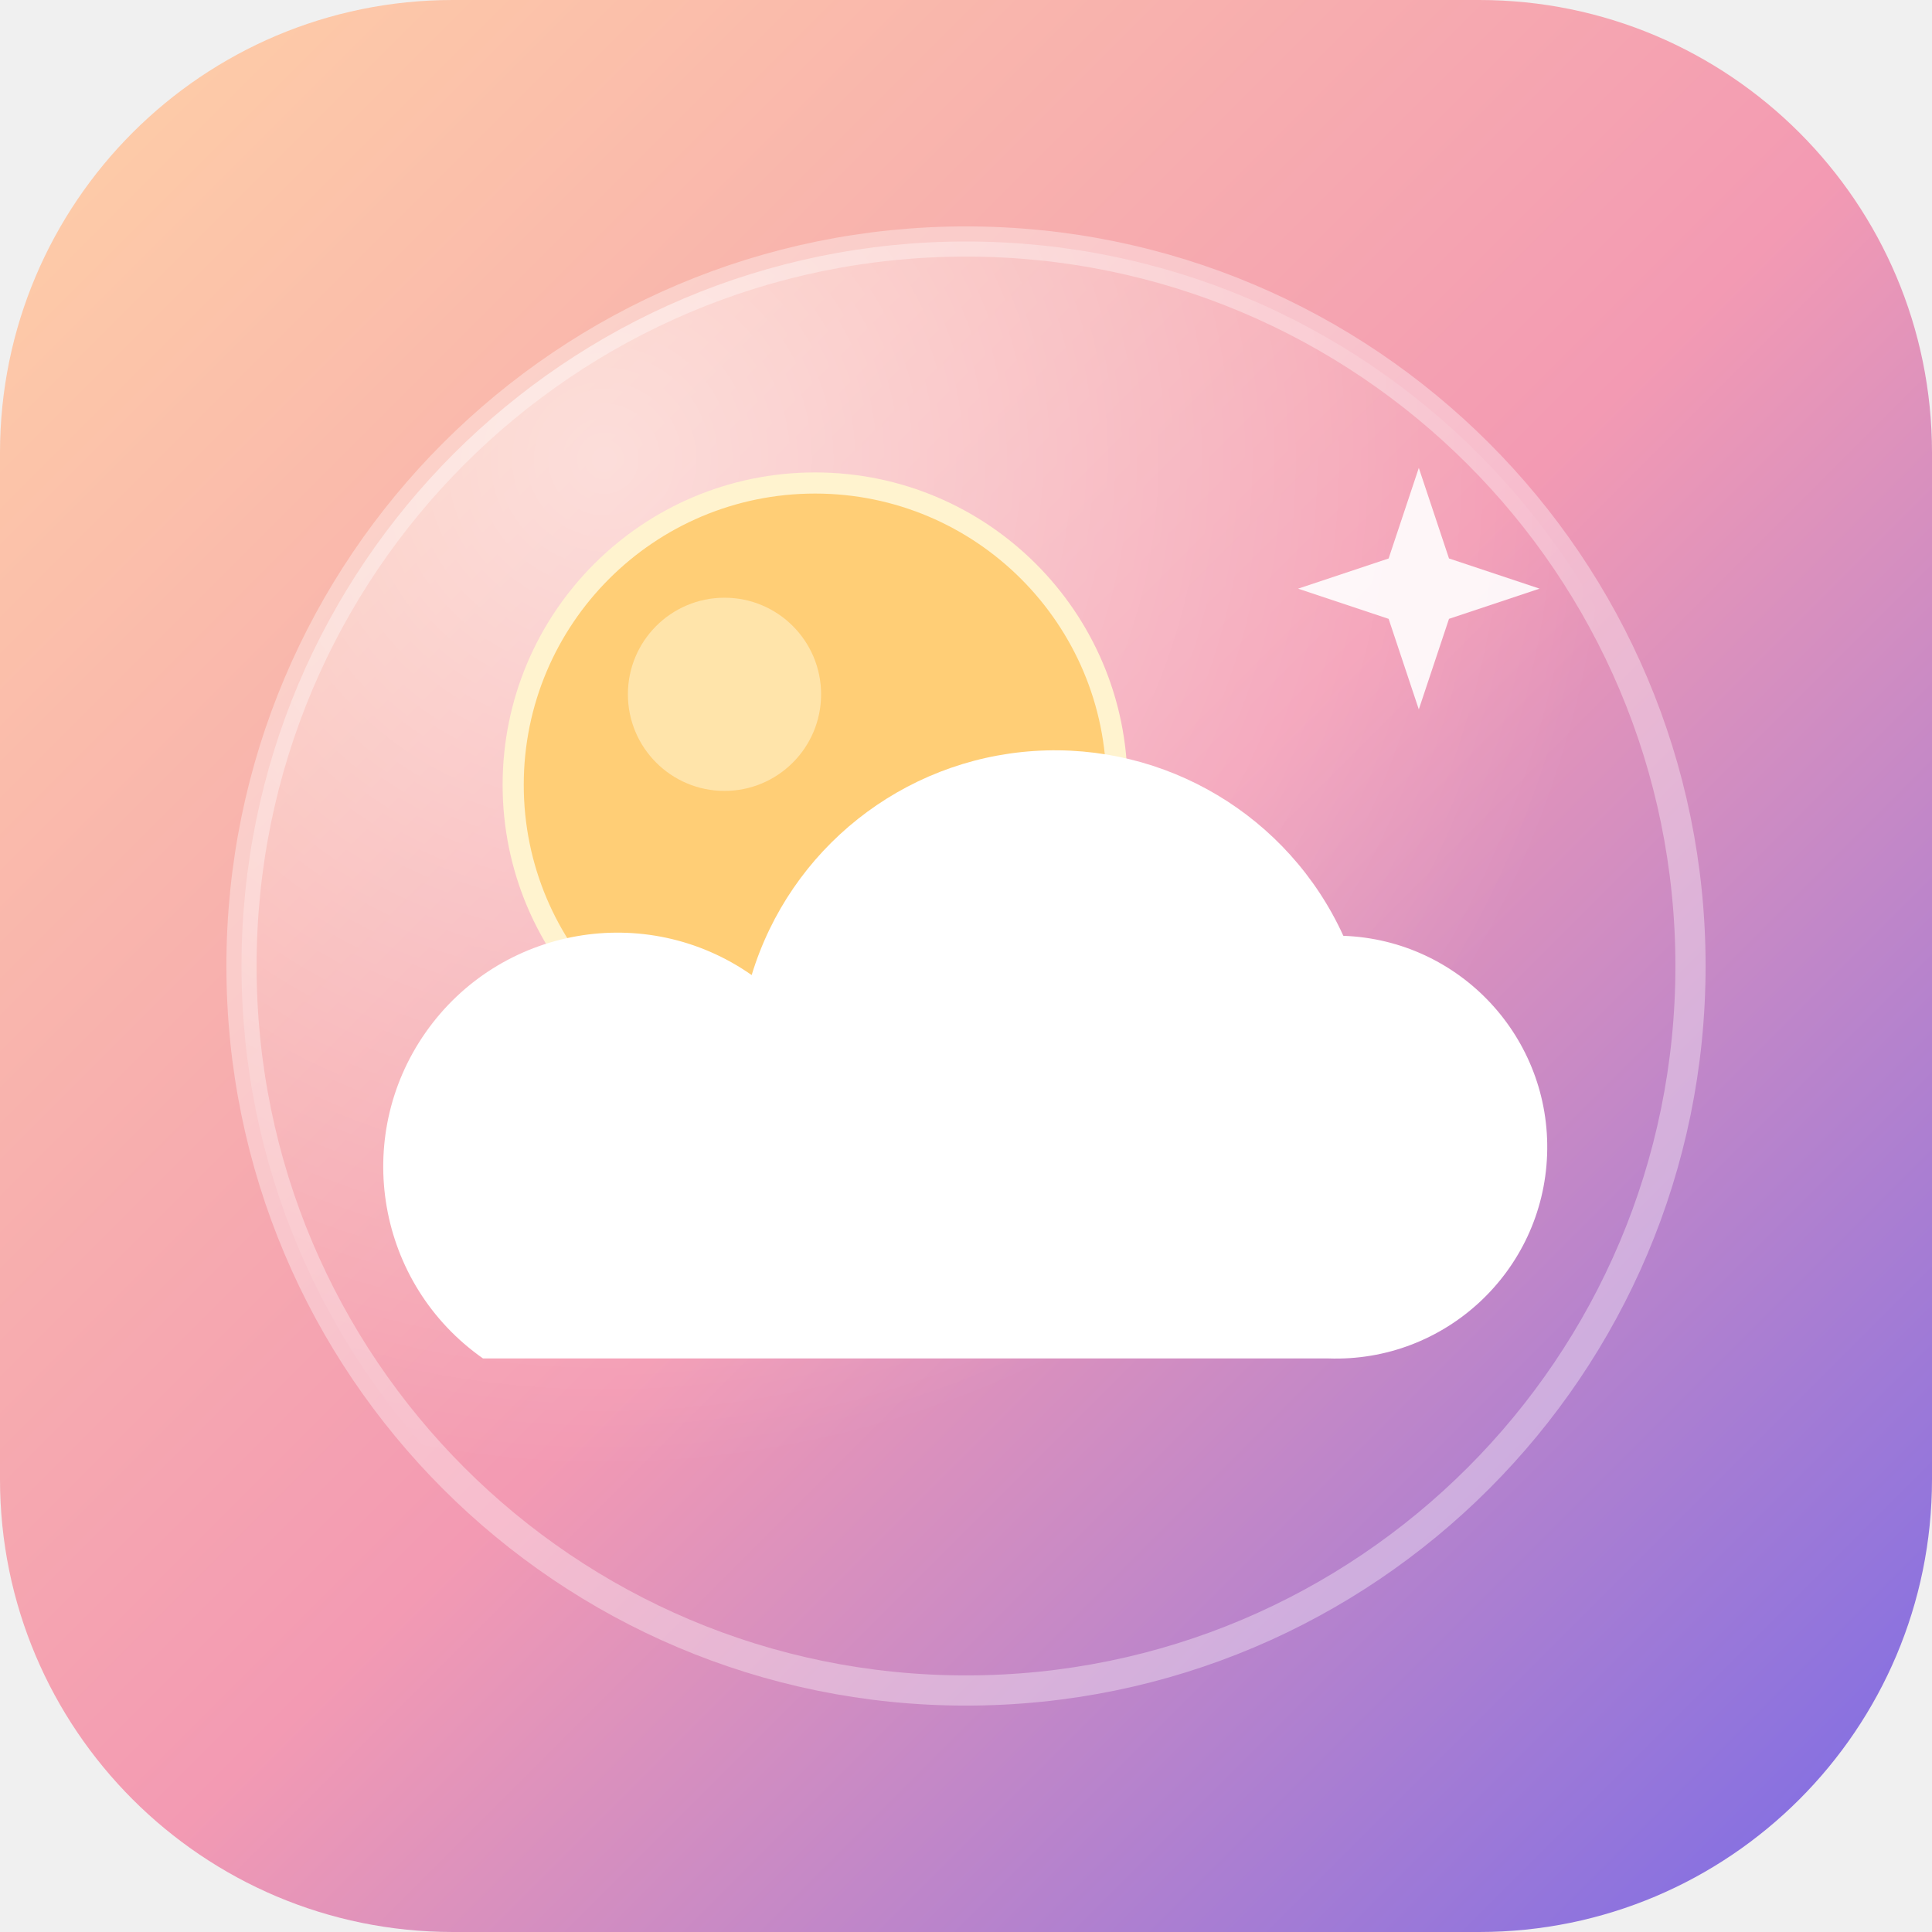
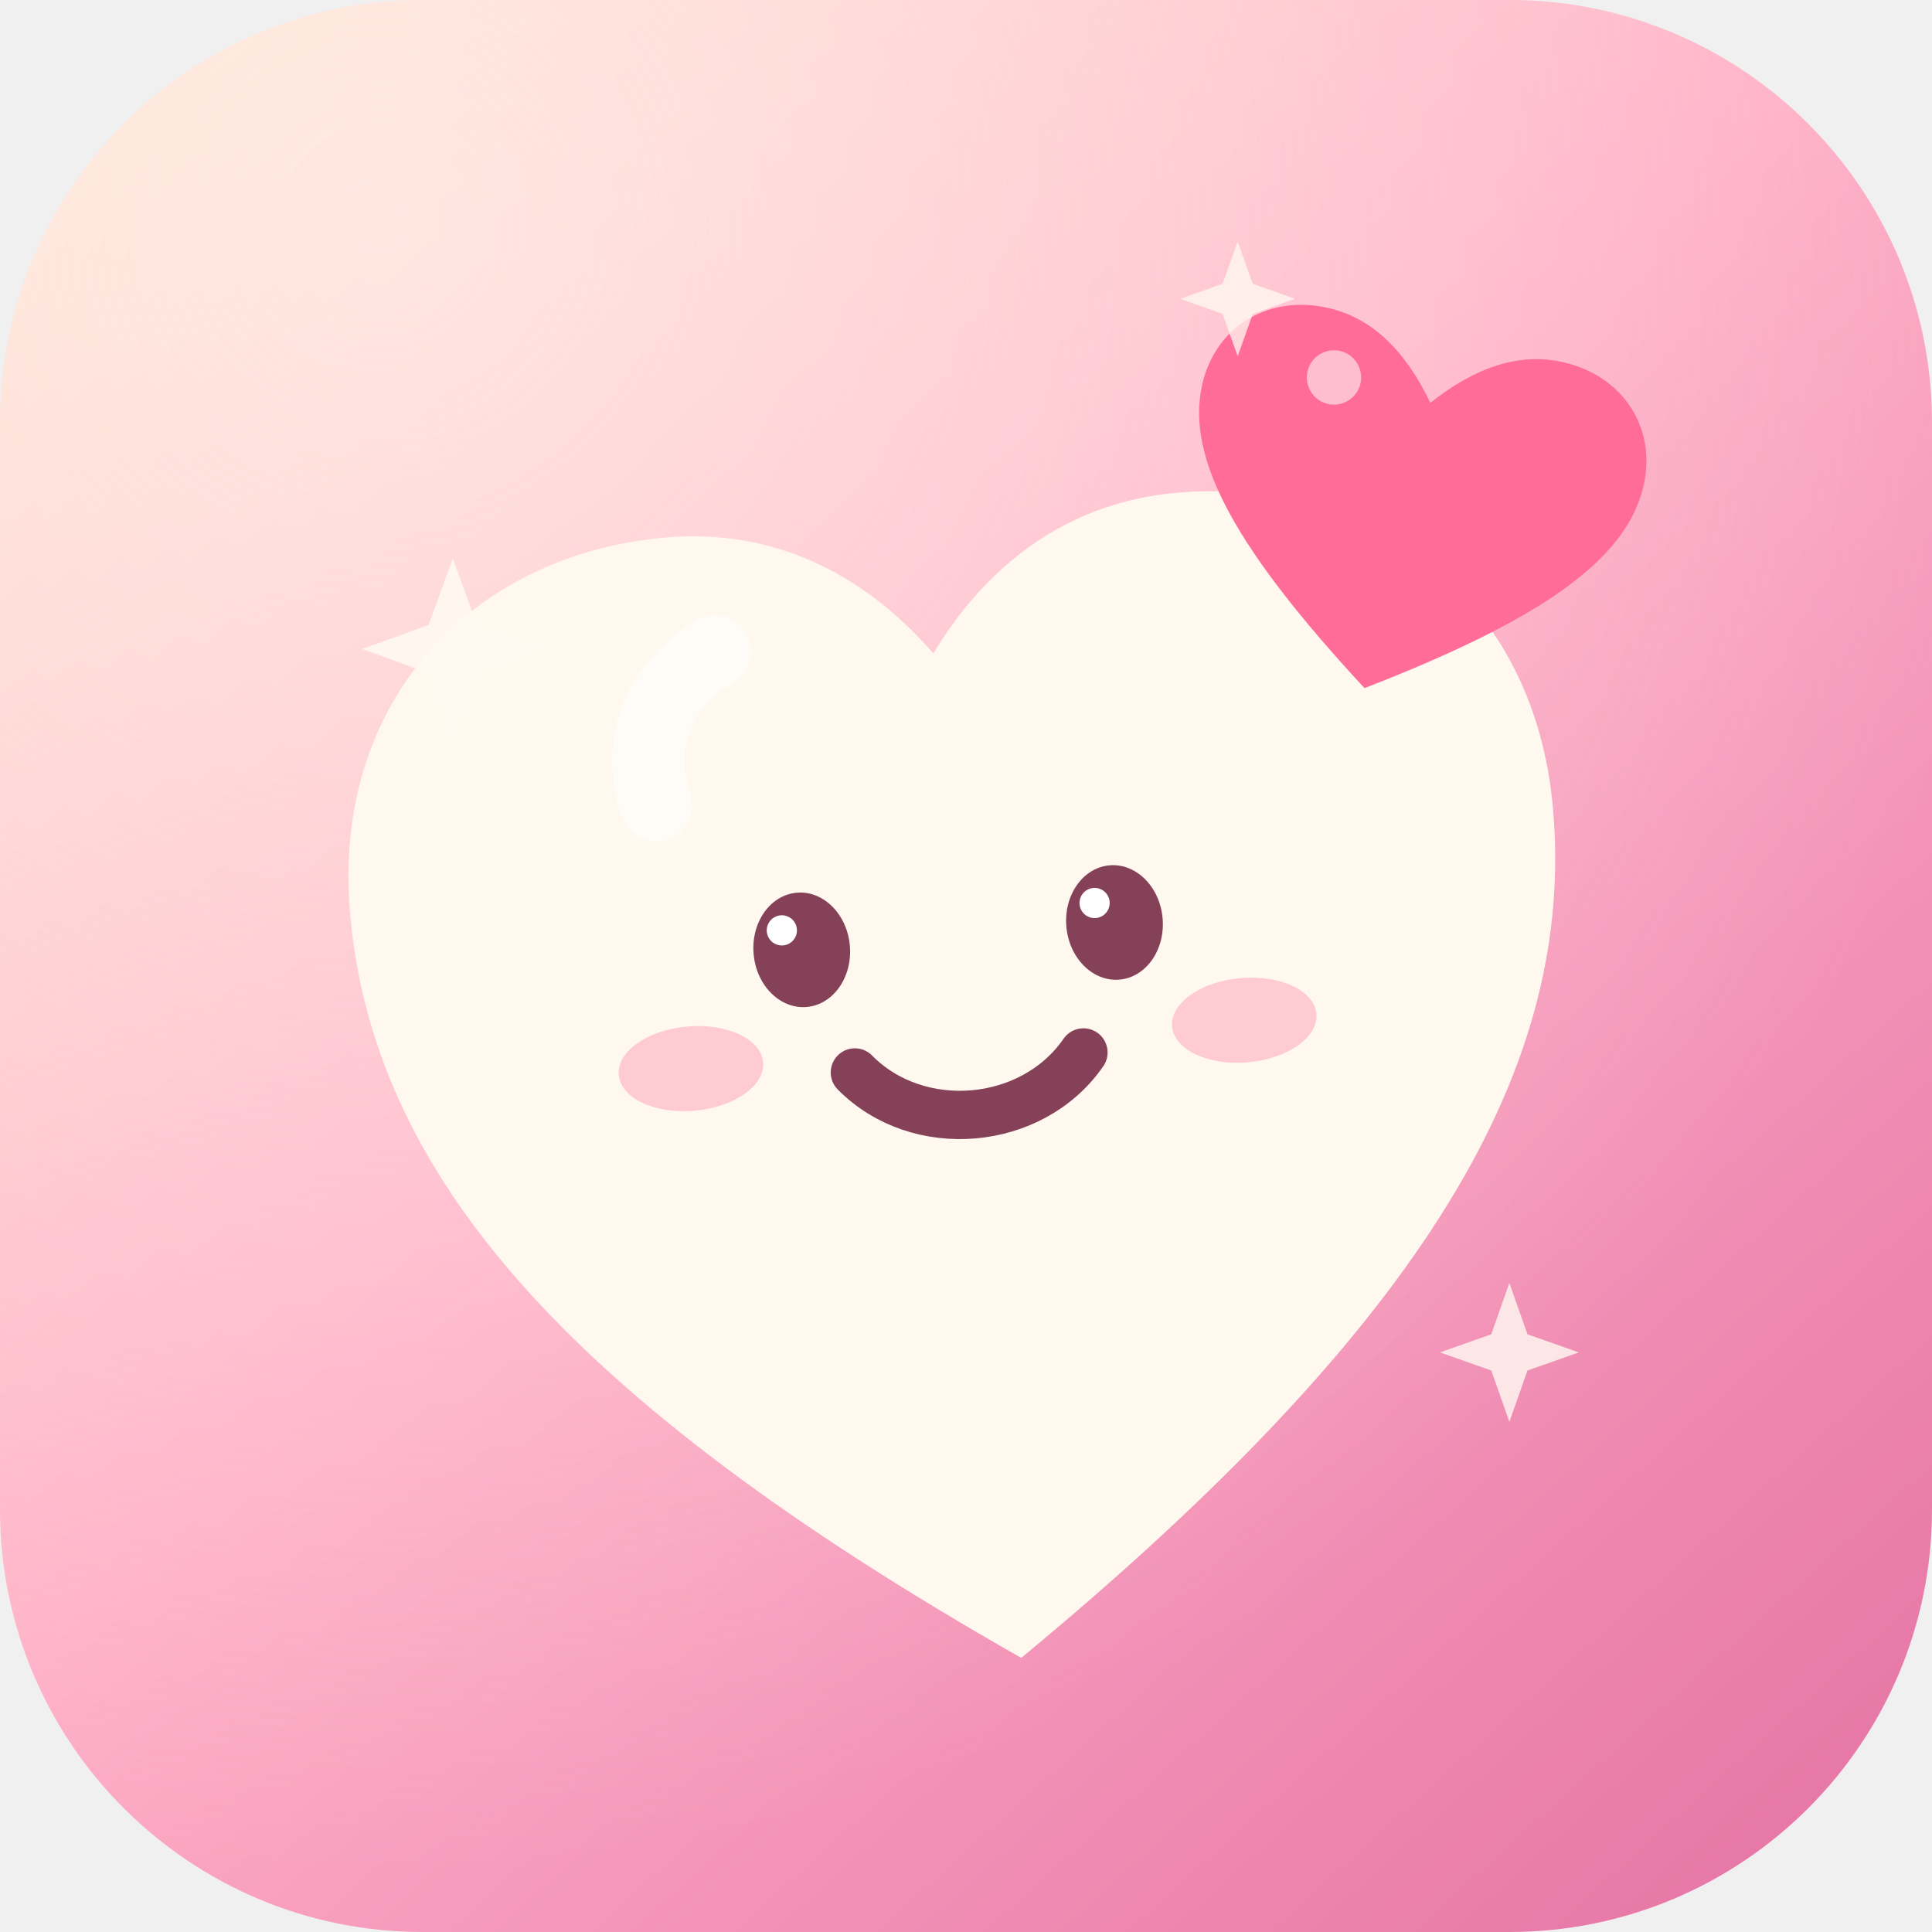
<svg xmlns="http://www.w3.org/2000/svg" viewBox="0 0 64 64">
  <defs>
-     <linearGradient id="sky" x1="0" y1="0" x2="1" y2="1">
-       <stop offset="0" stop-color="#ffd2a6" />
-       <stop offset=".52" stop-color="#f39ab3" />
-       <stop offset="1" stop-color="#766ae8" />
+     <linearGradient id="bg" x1="0" y1="0" x2="0.9" y2="1">
+       <stop offset="0" stop-color="#ffe2cf" />
+       <stop offset="0.48" stop-color="#ffafc7" />
+       <stop offset="1" stop-color="#e676a6" />
    </linearGradient>
-     <radialGradient id="shine" cx=".25" cy=".15" r=".7">
-       <stop offset="0" stop-color="#fff" stop-opacity=".55" />
-       <stop offset="1" stop-color="#fff" stop-opacity="0" />
+     <radialGradient id="glow" cx="0.2" cy="0.12" r="0.85">
+       <stop offset="0" stop-color="#fffaf1" stop-opacity="0.55" />
+       <stop offset="1" stop-color="#fffaf1" stop-opacity="0" />
    </radialGradient>
  </defs>
-   <rect width="64" height="64" rx="15" fill="url(#sky)" />
-   <circle cx="32" cy="32" r="24" fill="url(#shine)" stroke="#fff" stroke-opacity=".35" />
-   <circle cx="27" cy="26" r="10" fill="#ffce76" stroke="#fff3cf" stroke-width=".7" />
-   <circle cx="24" cy="23" r="3.2" fill="#fff5d6" opacity=".55" />
-   <path d="M16 45h28a7 7 0 0 0 .5-14 10.5 10.5 0 0 0-19.6 1.3A6.3 6.3 0 0 0 16 45Z" fill="#fff" />
-   <path d="M47 15.5l1 3 3 1-3 1-1 3-1-3-3-1 3-1 1-3Z" fill="#fff" opacity=".9" />
+   <rect width="64" height="64" rx="14" fill="url(#bg)" />
+   <rect width="64" height="64" rx="14" fill="url(#glow)" />
+   <g transform="rotate(-5 32 34)">
+     <path d="M32 55C17.5 45 12 37 12 28.5 12 21.5 17 17 23.5 17c3.5 0 6.4 1.7 8.5 4.6C34.1 18.7 37 17 40.5 17 47 17 52 21.5 52 28.5c0 8.5-5.5 16.5-20 26.5Z" fill="#fff8ee" />
+     <path d="M22.4 25.8c-.5-2.2.5-4 2.4-4.9" stroke="#fff" stroke-opacity="0.5" stroke-width="2.4" stroke-linecap="round" fill="none" />
+     <ellipse cx="26.8" cy="31" rx="1.6" ry="1.9" fill="#844158" />
+     <ellipse cx="37.2" cy="31" rx="1.6" ry="1.9" fill="#844158" />
+     <circle cx="26.2" cy="30.3" r="0.5" fill="#fff" />
+     <circle cx="36.6" cy="30.3" r="0.5" fill="#fff" />
+     <path d="M28.2 35.2c1.9 2.3 5.7 2.3 7.6 0" stroke="#844158" stroke-width="1.6" stroke-linecap="round" fill="none" />
+     <ellipse cx="22.8" cy="34.6" rx="2.4" ry="1.4" fill="#ff94af" opacity="0.45" />
+     <ellipse cx="41.2" cy="34.6" rx="2.4" ry="1.4" fill="#ff94af" opacity="0.45" />
+   </g>
+   <g transform="rotate(13 47 15)">
+     <path d="M47 23c-5-3.4-7.5-6-7.5-8.6 0-2 1.5-3.4 3.5-3.4 1.5 0 2.8 0.8 4 2.3 1.2-1.5 2.5-2.3 4-2.3 2 0 3.5 1.4 3.5 3.4 0 2.6-2.5 5.2-7.5 8.6Z" fill="#ff6c98" />
+     <circle cx="43.7" cy="13.2" r="0.9" fill="#fff" opacity="0.55" />
+   </g>
+   <path d="M15 18.5l0.8 2.2 2.2 0.8-2.2 0.8-0.8 2.2-0.8-2.2-2.2-0.8 2.2-0.8Z" fill="#fffbf2" opacity="0.9" />
+   <path d="M50 42.5l0.6 1.7 1.7 0.6-1.7 0.6-0.6 1.7-0.6-1.7-1.7-0.6 1.7-0.6Z" fill="#fffbf2" opacity="0.8" />
+   <path d="M41 8l0.5 1.4 1.4 0.5-1.4 0.5-0.5 1.4-0.5-1.4-1.4-0.5 1.4-0.5Z" fill="#fffbf2" opacity="0.75" />
</svg>
